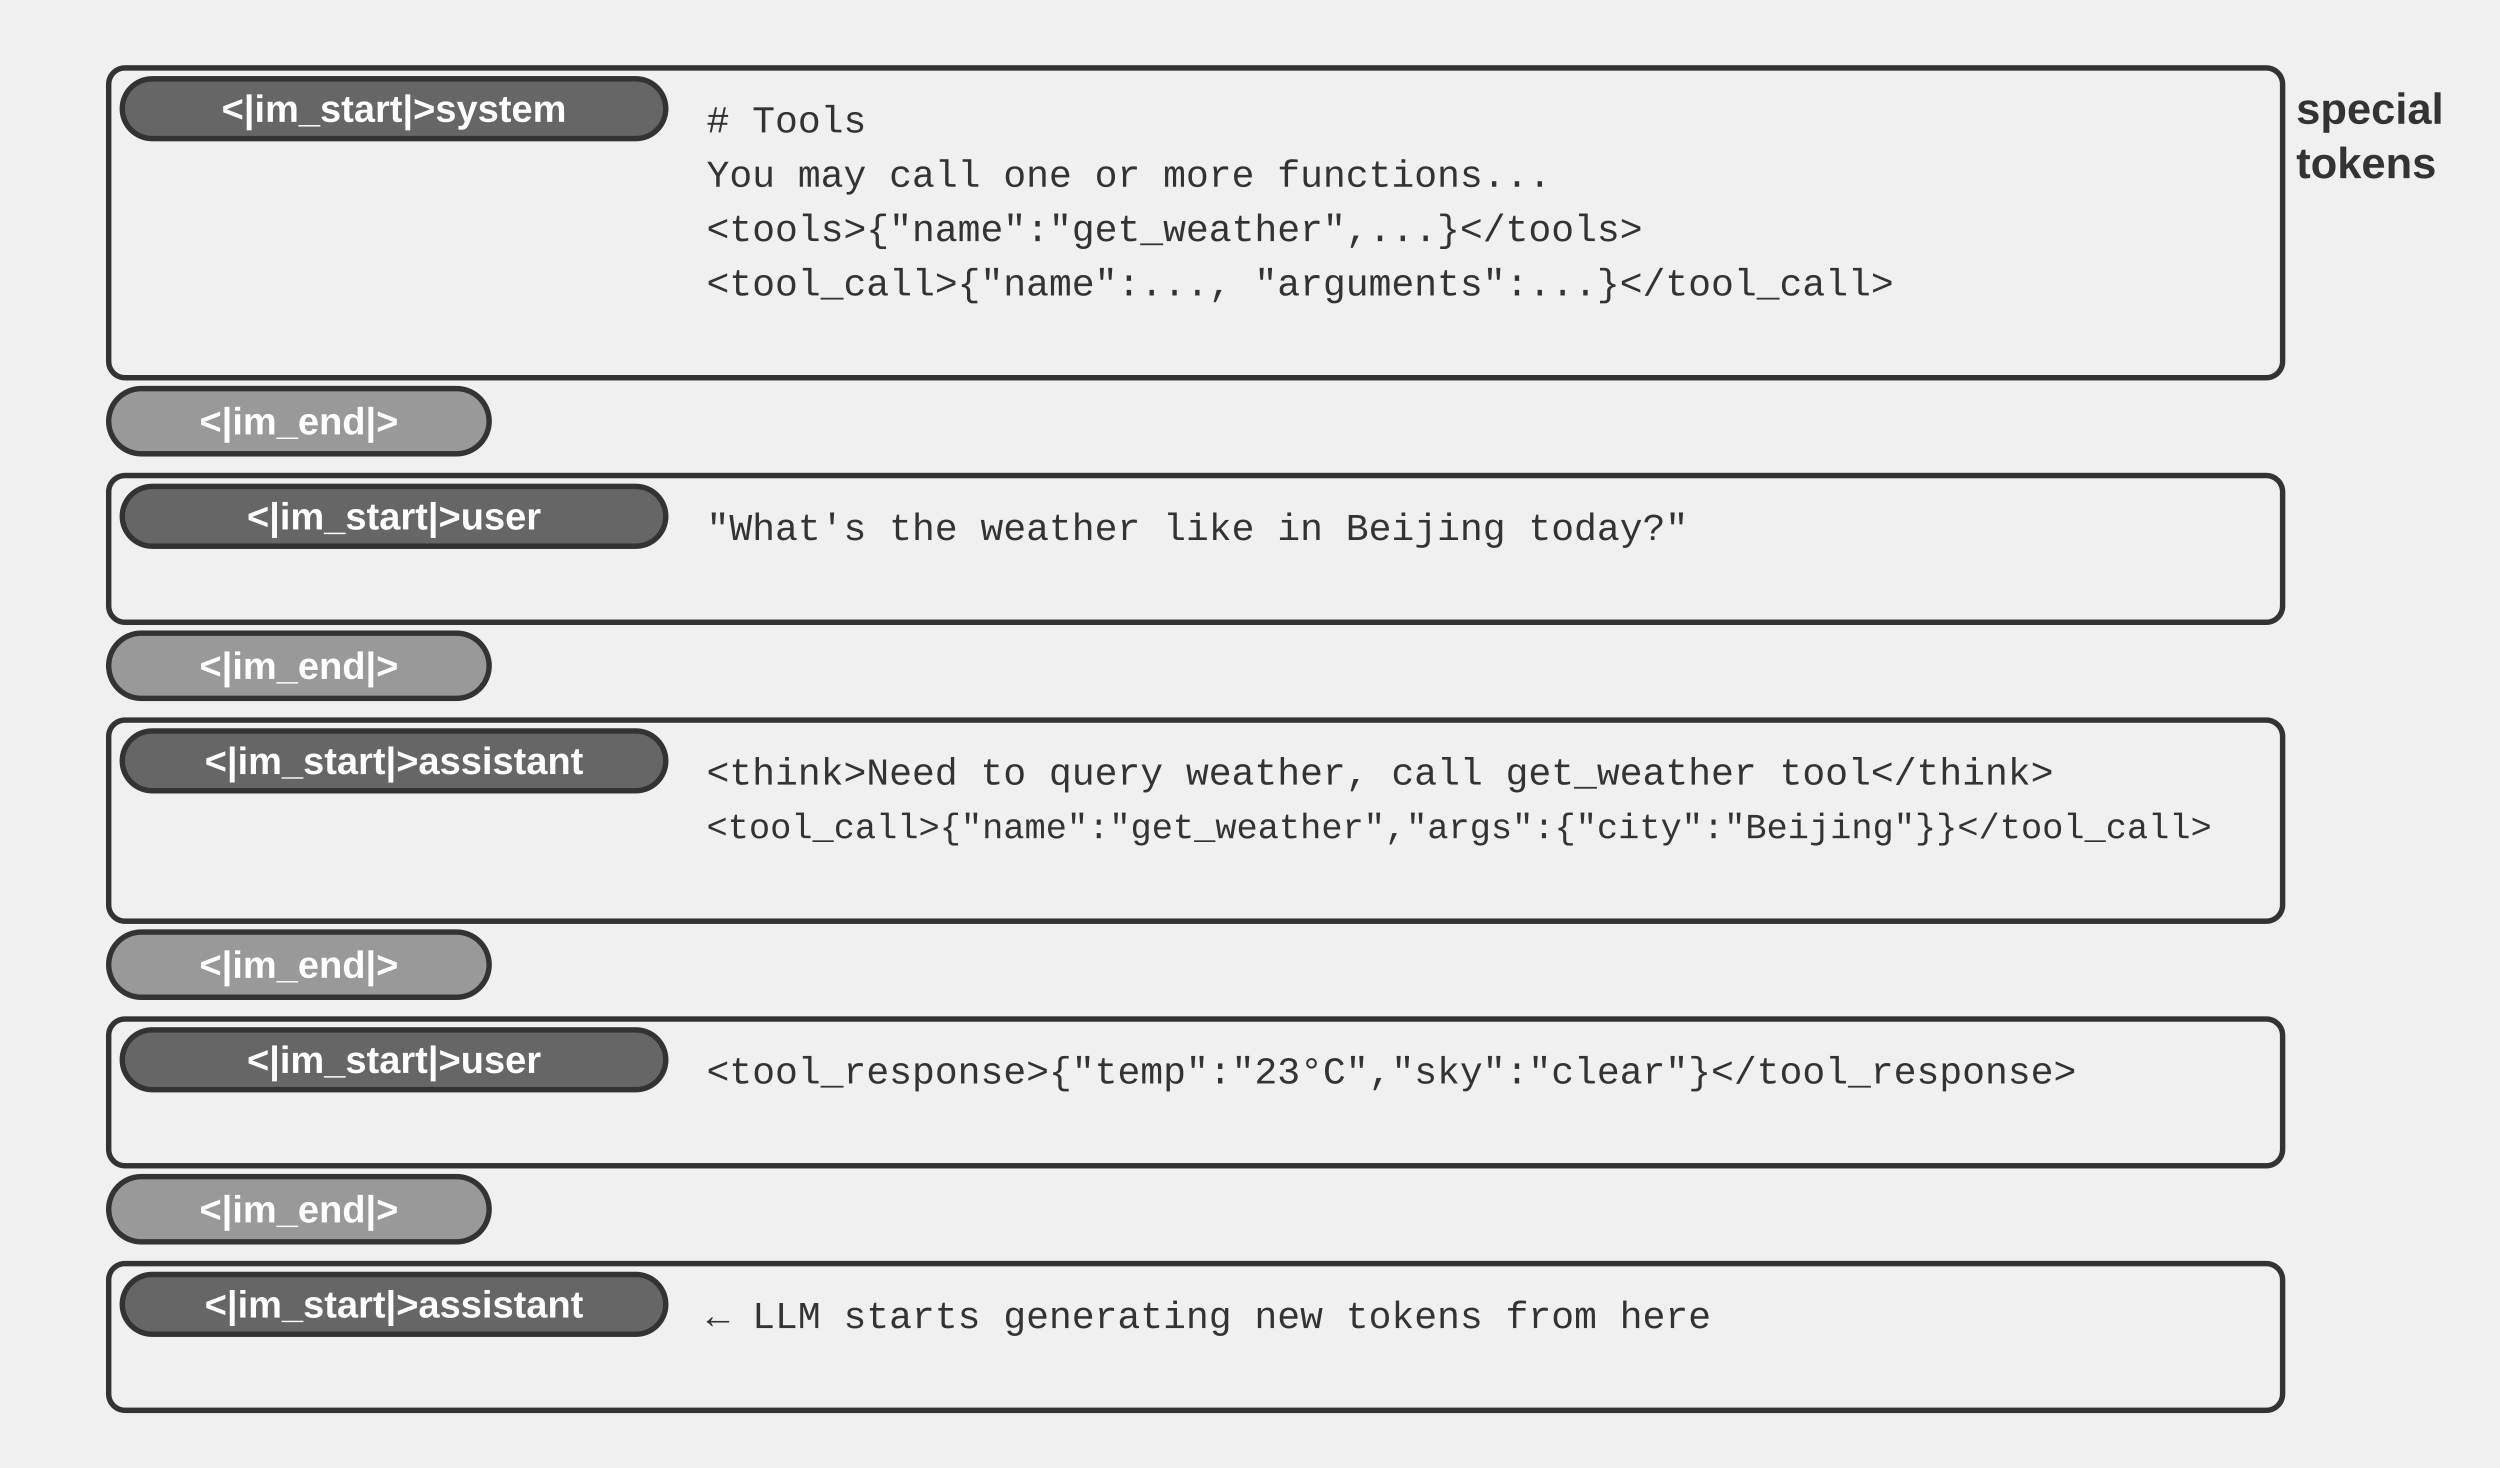
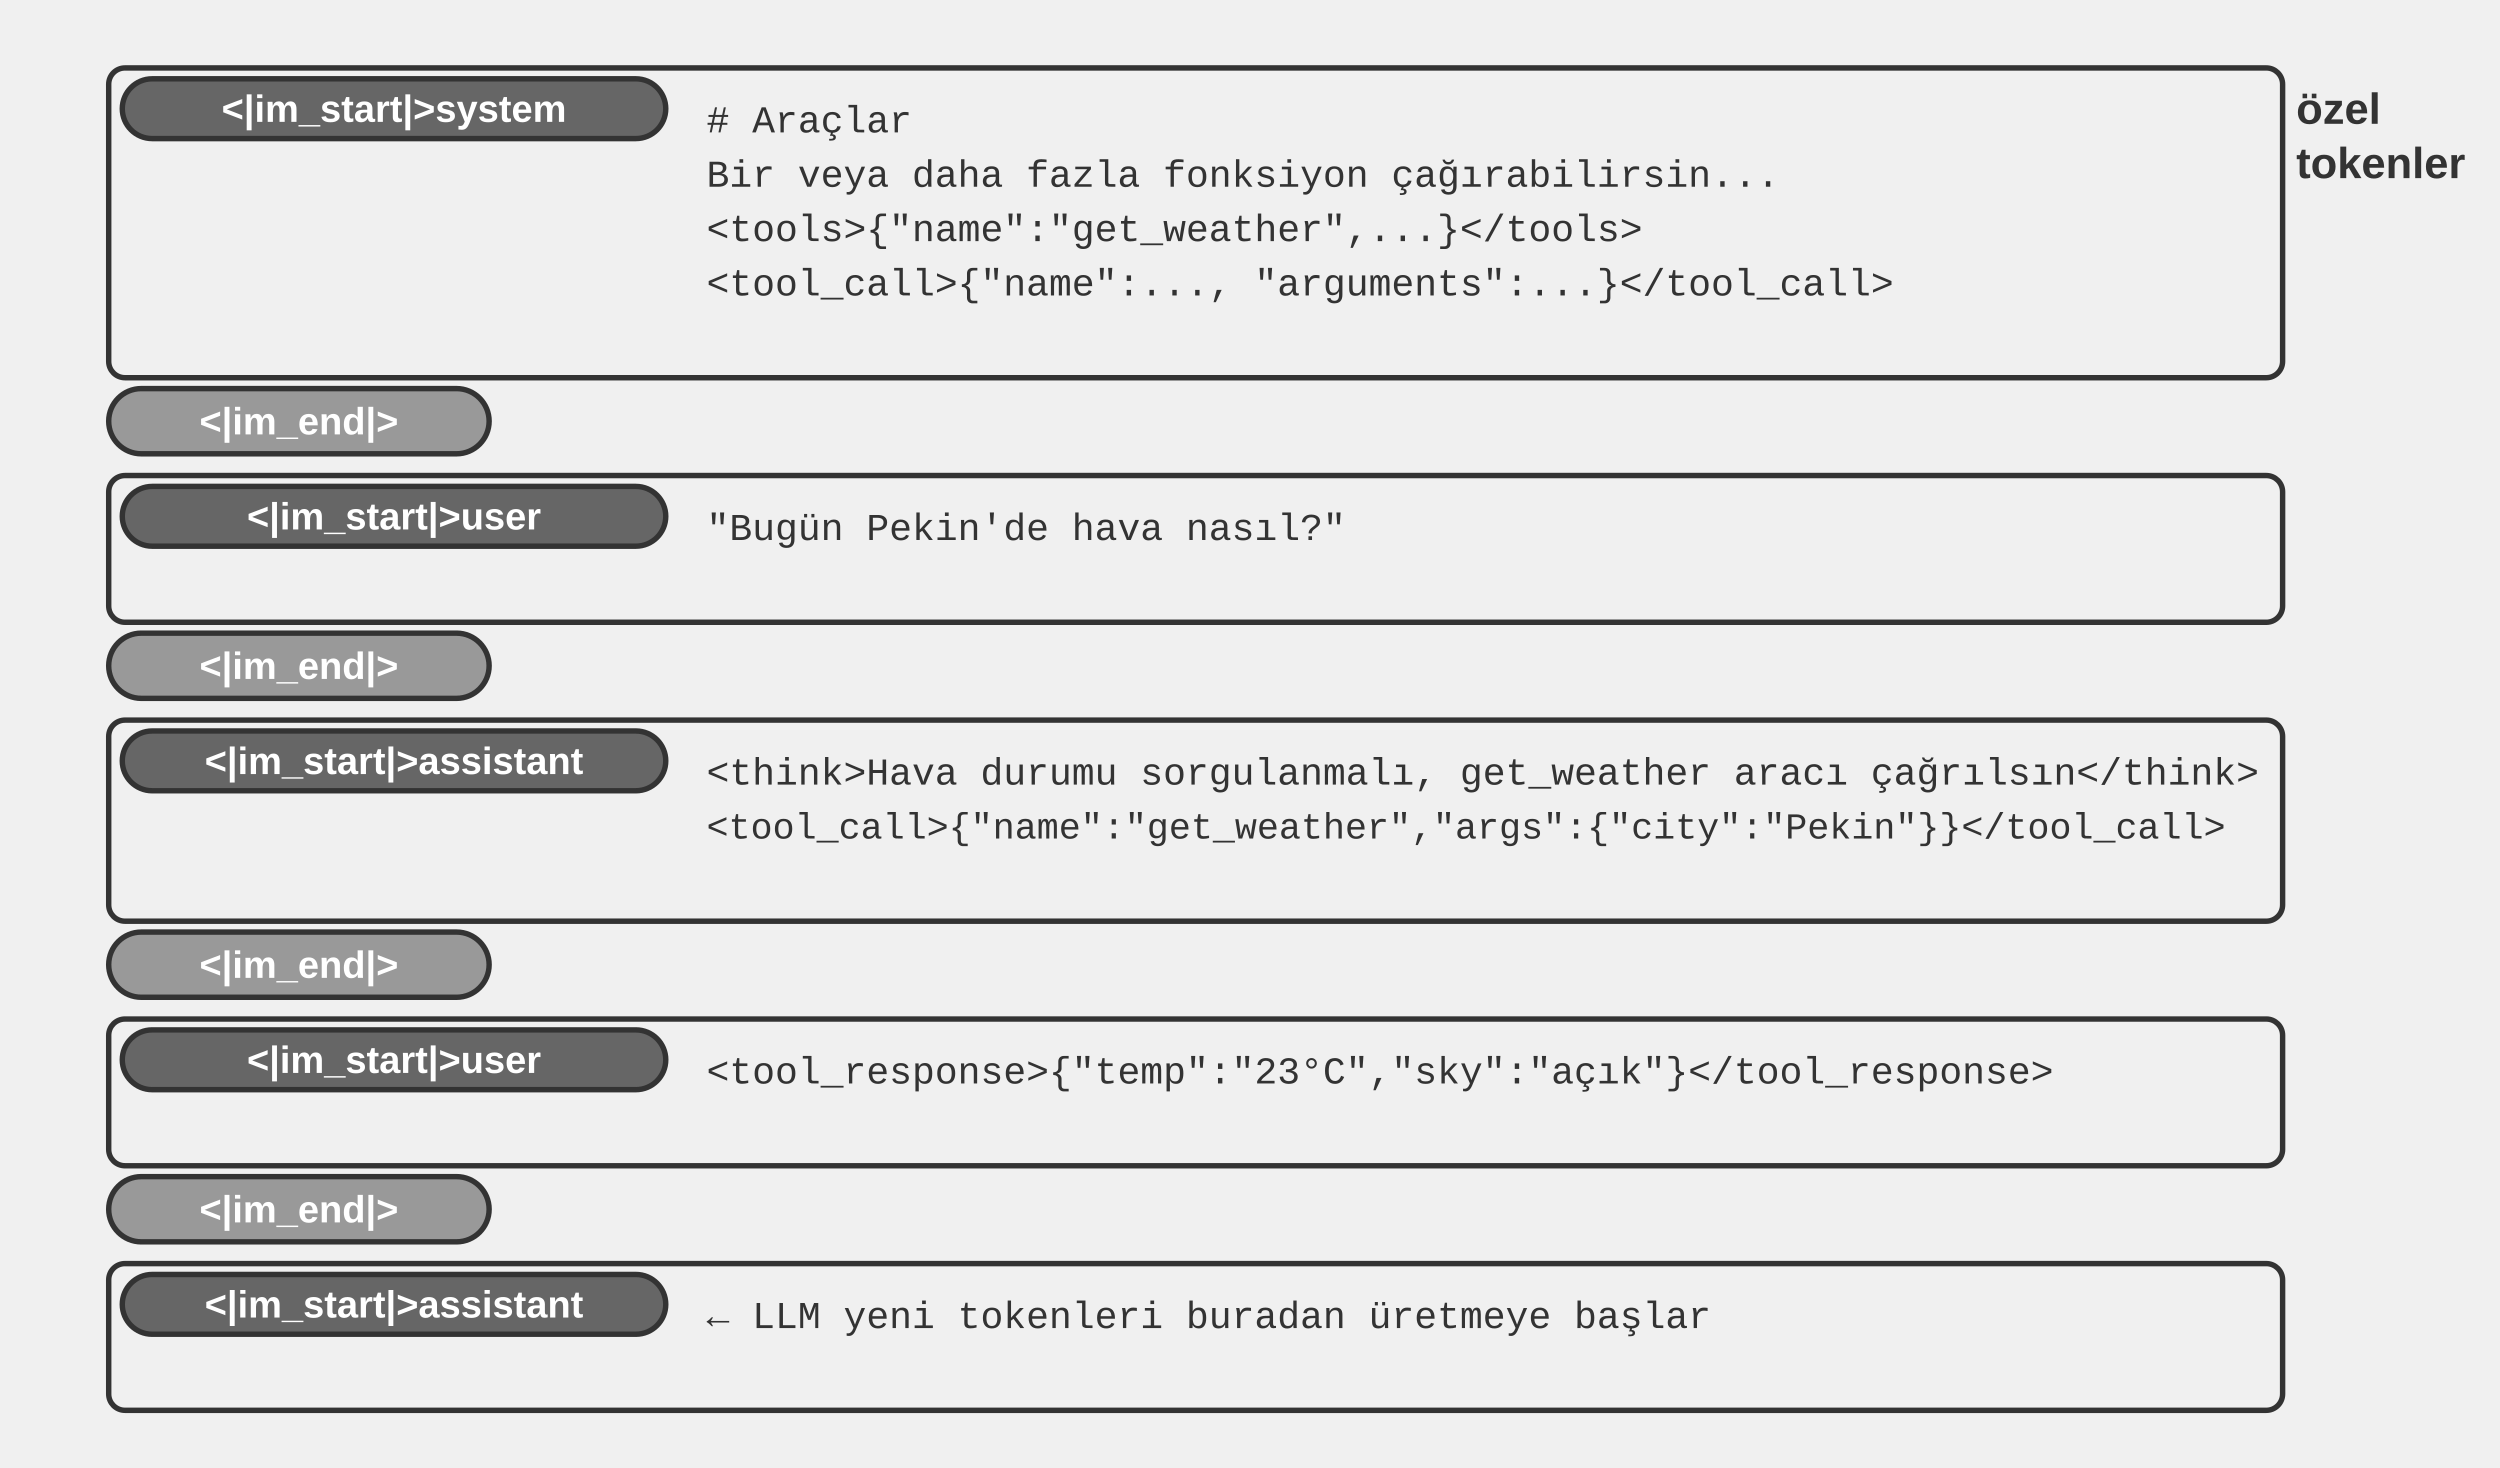
<svg xmlns="http://www.w3.org/2000/svg" viewBox="0 40 920 540" width="920" height="540" style="background:#ffffff">
  <defs>
    <marker id="ah" markerWidth="12" markerHeight="8" refX="12" refY="4" orient="auto">
      <polygon points="0 0, 12 4, 0 8" fill="#333333" />
    </marker>
    <marker id="ah-light" markerWidth="12" markerHeight="8" refX="12" refY="4" orient="auto">
      <polygon points="0 0, 12 4, 0 8" fill="#999999" />
    </marker>
  </defs>
  <rect x="40" y="65" width="800" height="114" rx="6" fill="#f0f0f0" stroke="#333333" stroke-width="2" />
  <rect x="45" y="69" width="200" height="22" rx="11" fill="#666666" stroke="#333333" stroke-width="2" />
  <text x="145.0" y="80.0" font-family="Arial, 'Helvetica Neue', Helvetica, 'PingFang SC', 'Microsoft YaHei', sans-serif" font-size="14" fill="#ffffff" text-anchor="middle" dominant-baseline="central" font-weight="bold">&lt;|im_start|&gt;system</text>
-   <text x="260" y="85" font-family="'Courier New', Courier, monospace" font-size="14" fill="#333333" text-anchor="start" dominant-baseline="central"># Tools</text>
-   <text x="260" y="105" font-family="'Courier New', Courier, monospace" font-size="14" fill="#333333" text-anchor="start" dominant-baseline="central">You may call one or more functions...</text>
+   <text x="260" y="85" font-family="'Courier New', Courier, monospace" font-size="14" fill="#333333" text-anchor="start" dominant-baseline="central"># Araçlar</text>
+   <text x="260" y="105" font-family="'Courier New', Courier, monospace" font-size="14" fill="#333333" text-anchor="start" dominant-baseline="central">Bir veya daha fazla fonksiyon çağırabilirsin...</text>
  <text x="260" y="125" font-family="'Courier New', Courier, monospace" font-size="14" fill="#333333" text-anchor="start" dominant-baseline="central">&lt;tools&gt;{"name":"get_weather",...}&lt;/tools&gt;</text>
  <text x="260" y="145" font-family="'Courier New', Courier, monospace" font-size="14" fill="#333333" text-anchor="start" dominant-baseline="central">&lt;tool_call&gt;{"name":..., "arguments":...}&lt;/tool_call&gt;</text>
  <rect x="40" y="183" width="140" height="24" rx="12" fill="#999999" stroke="#333333" stroke-width="2" />
  <text x="110.0" y="195.0" font-family="Arial, 'Helvetica Neue', Helvetica, 'PingFang SC', 'Microsoft YaHei', sans-serif" font-size="14" fill="#ffffff" text-anchor="middle" dominant-baseline="central" font-weight="bold">&lt;|im_end|&gt;</text>
  <rect x="40" y="215" width="800" height="54" rx="6" fill="#f0f0f0" stroke="#333333" stroke-width="2" />
  <rect x="45" y="219" width="200" height="22" rx="11" fill="#666666" stroke="#333333" stroke-width="2" />
  <text x="145.0" y="230.0" font-family="Arial, 'Helvetica Neue', Helvetica, 'PingFang SC', 'Microsoft YaHei', sans-serif" font-size="14" fill="#ffffff" text-anchor="middle" dominant-baseline="central" font-weight="bold">&lt;|im_start|&gt;user</text>
-   <text x="260" y="235" font-family="'Courier New', Courier, monospace" font-size="14" fill="#333333" text-anchor="start" dominant-baseline="central">"What's the weather like in Beijing today?"</text>
+   <text x="260" y="235" font-family="'Courier New', Courier, monospace" font-size="14" fill="#333333" text-anchor="start" dominant-baseline="central">"Bugün Pekin'de hava nasıl?"</text>
  <rect x="40" y="273" width="140" height="24" rx="12" fill="#999999" stroke="#333333" stroke-width="2" />
  <text x="110.0" y="285.0" font-family="Arial, 'Helvetica Neue', Helvetica, 'PingFang SC', 'Microsoft YaHei', sans-serif" font-size="14" fill="#ffffff" text-anchor="middle" dominant-baseline="central" font-weight="bold">&lt;|im_end|&gt;</text>
  <rect x="40" y="305" width="800" height="74" rx="6" fill="#f0f0f0" stroke="#333333" stroke-width="2" />
  <rect x="45" y="309" width="200" height="22" rx="11" fill="#666666" stroke="#333333" stroke-width="2" />
  <text x="145.0" y="320.0" font-family="Arial, 'Helvetica Neue', Helvetica, 'PingFang SC', 'Microsoft YaHei', sans-serif" font-size="14" fill="#ffffff" text-anchor="middle" dominant-baseline="central" font-weight="bold">&lt;|im_start|&gt;assistant</text>
-   <text x="260" y="325" font-family="'Courier New', Courier, monospace" font-size="14" fill="#333333" text-anchor="start" dominant-baseline="central">&lt;think&gt;Need to query weather, call get_weather tool&lt;/think&gt;</text>
-   <text x="260" y="345" font-family="'Courier New', Courier, monospace" font-size="13" fill="#333333" text-anchor="start" dominant-baseline="central">&lt;tool_call&gt;{"name":"get_weather","args":{"city":"Beijing"}}&lt;/tool_call&gt;</text>
+   <text x="260" y="325" font-family="'Courier New', Courier, monospace" font-size="14" fill="#333333" text-anchor="start" dominant-baseline="central">&lt;think&gt;Hava durumu sorgulanmalı, get_weather aracı çağrılsın&lt;/think&gt;</text>
+   <text x="260" y="345" font-family="'Courier New', Courier, monospace" font-size="13.5" fill="#333333" text-anchor="start" dominant-baseline="central">&lt;tool_call&gt;{"name":"get_weather","args":{"city":"Pekin"}}&lt;/tool_call&gt;</text>
  <rect x="40" y="383" width="140" height="24" rx="12" fill="#999999" stroke="#333333" stroke-width="2" />
  <text x="110.0" y="395.0" font-family="Arial, 'Helvetica Neue', Helvetica, 'PingFang SC', 'Microsoft YaHei', sans-serif" font-size="14" fill="#ffffff" text-anchor="middle" dominant-baseline="central" font-weight="bold">&lt;|im_end|&gt;</text>
  <rect x="40" y="415" width="800" height="54" rx="6" fill="#f0f0f0" stroke="#333333" stroke-width="2" />
  <rect x="45" y="419" width="200" height="22" rx="11" fill="#666666" stroke="#333333" stroke-width="2" />
  <text x="145.0" y="430.0" font-family="Arial, 'Helvetica Neue', Helvetica, 'PingFang SC', 'Microsoft YaHei', sans-serif" font-size="14" fill="#ffffff" text-anchor="middle" dominant-baseline="central" font-weight="bold">&lt;|im_start|&gt;user</text>
-   <text x="260" y="435" font-family="'Courier New', Courier, monospace" font-size="14" fill="#333333" text-anchor="start" dominant-baseline="central">&lt;tool_response&gt;{"temp":"23°C","sky":"clear"}&lt;/tool_response&gt;</text>
+   <text x="260" y="435" font-family="'Courier New', Courier, monospace" font-size="14" fill="#333333" text-anchor="start" dominant-baseline="central">&lt;tool_response&gt;{"temp":"23°C","sky":"açık"}&lt;/tool_response&gt;</text>
  <rect x="40" y="473" width="140" height="24" rx="12" fill="#999999" stroke="#333333" stroke-width="2" />
  <text x="110.0" y="485.0" font-family="Arial, 'Helvetica Neue', Helvetica, 'PingFang SC', 'Microsoft YaHei', sans-serif" font-size="14" fill="#ffffff" text-anchor="middle" dominant-baseline="central" font-weight="bold">&lt;|im_end|&gt;</text>
  <rect x="40" y="505" width="800" height="54" rx="6" fill="#f0f0f0" stroke="#333333" stroke-width="2" />
  <rect x="45" y="509" width="200" height="22" rx="11" fill="#666666" stroke="#333333" stroke-width="2" />
  <text x="145.0" y="520.0" font-family="Arial, 'Helvetica Neue', Helvetica, 'PingFang SC', 'Microsoft YaHei', sans-serif" font-size="14" fill="#ffffff" text-anchor="middle" dominant-baseline="central" font-weight="bold">&lt;|im_start|&gt;assistant</text>
-   <text x="260" y="525" font-family="'Courier New', Courier, monospace" font-size="14" fill="#333333" text-anchor="start" dominant-baseline="central">← LLM starts generating new tokens from here</text>
-   <text x="845" y="80" font-family="Arial, 'Helvetica Neue', Helvetica, 'PingFang SC', 'Microsoft YaHei', sans-serif" font-size="16" fill="#333333" text-anchor="start" dominant-baseline="central" font-weight="bold">special</text>
-   <text x="845" y="100" font-family="Arial, 'Helvetica Neue', Helvetica, 'PingFang SC', 'Microsoft YaHei', sans-serif" font-size="16" fill="#333333" text-anchor="start" dominant-baseline="central" font-weight="bold">tokens</text>
+   <text x="260" y="525" font-family="'Courier New', Courier, monospace" font-size="14" fill="#333333" text-anchor="start" dominant-baseline="central">← LLM yeni tokenleri buradan üretmeye başlar</text>
+   <text x="845" y="80" font-family="Arial, 'Helvetica Neue', Helvetica, 'PingFang SC', 'Microsoft YaHei', sans-serif" font-size="16" fill="#333333" text-anchor="start" dominant-baseline="central" font-weight="bold">özel</text>
+   <text x="845" y="100" font-family="Arial, 'Helvetica Neue', Helvetica, 'PingFang SC', 'Microsoft YaHei', sans-serif" font-size="16" fill="#333333" text-anchor="start" dominant-baseline="central" font-weight="bold">tokenler</text>
</svg>
